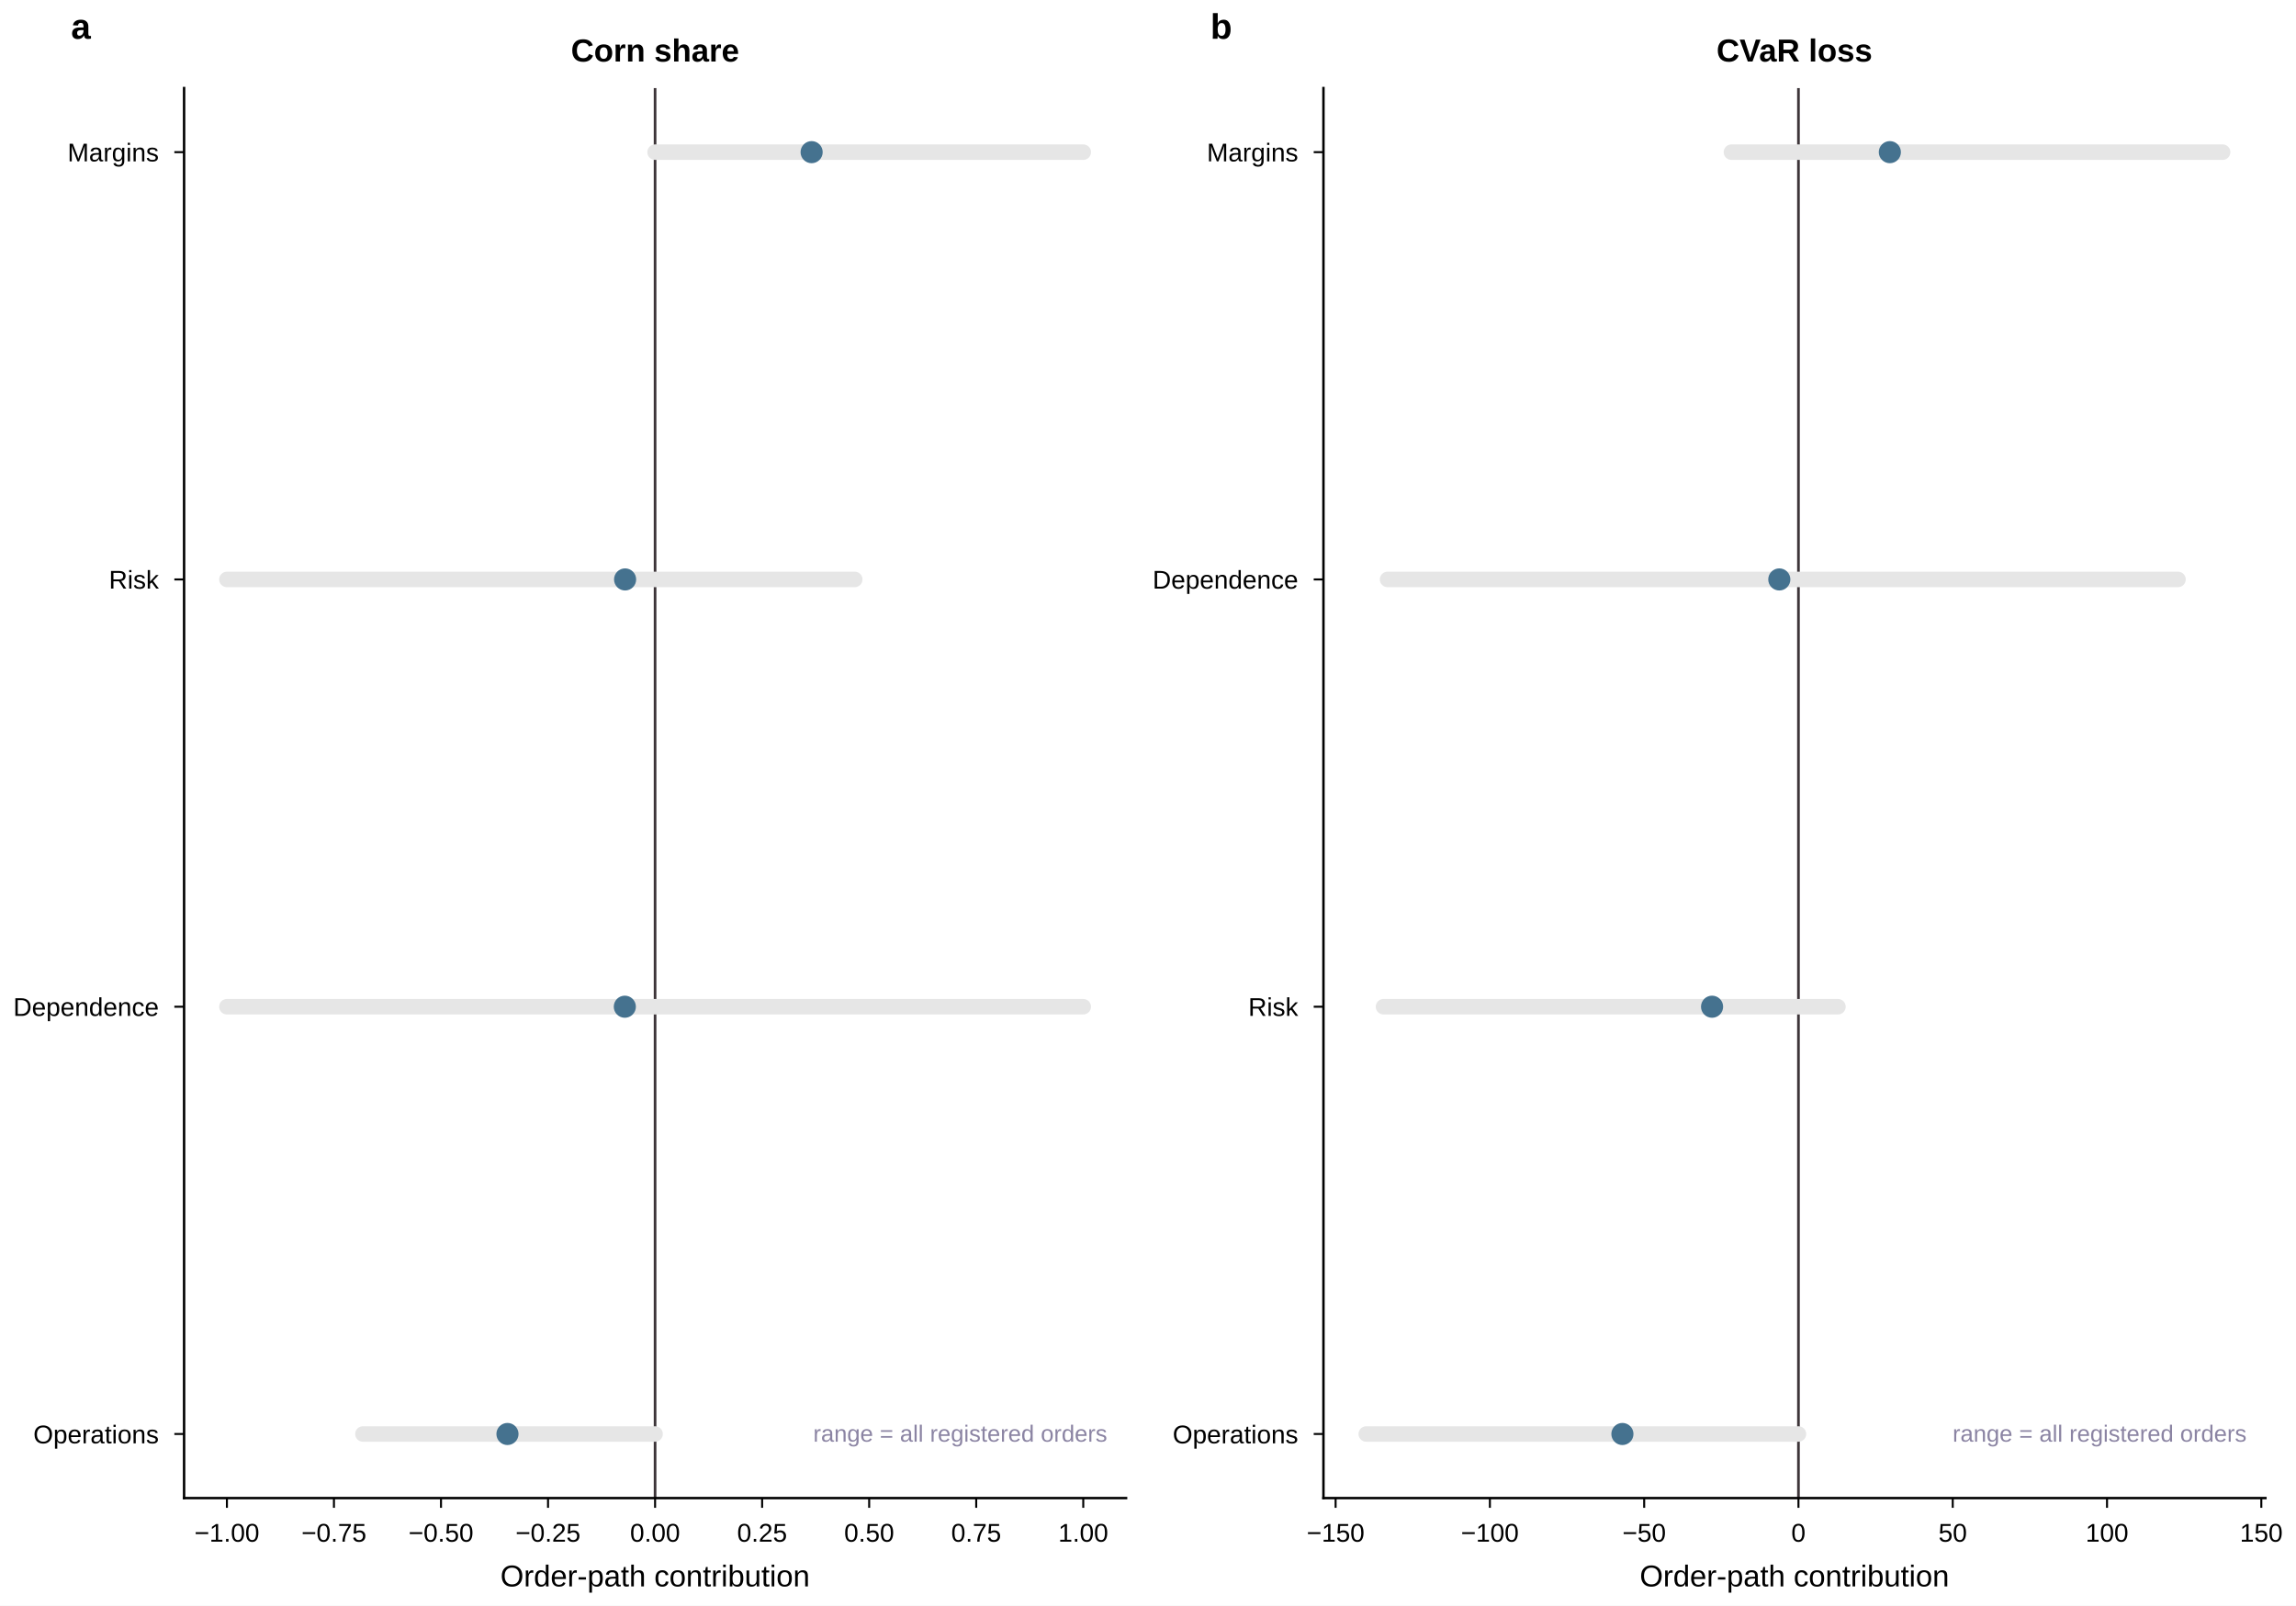
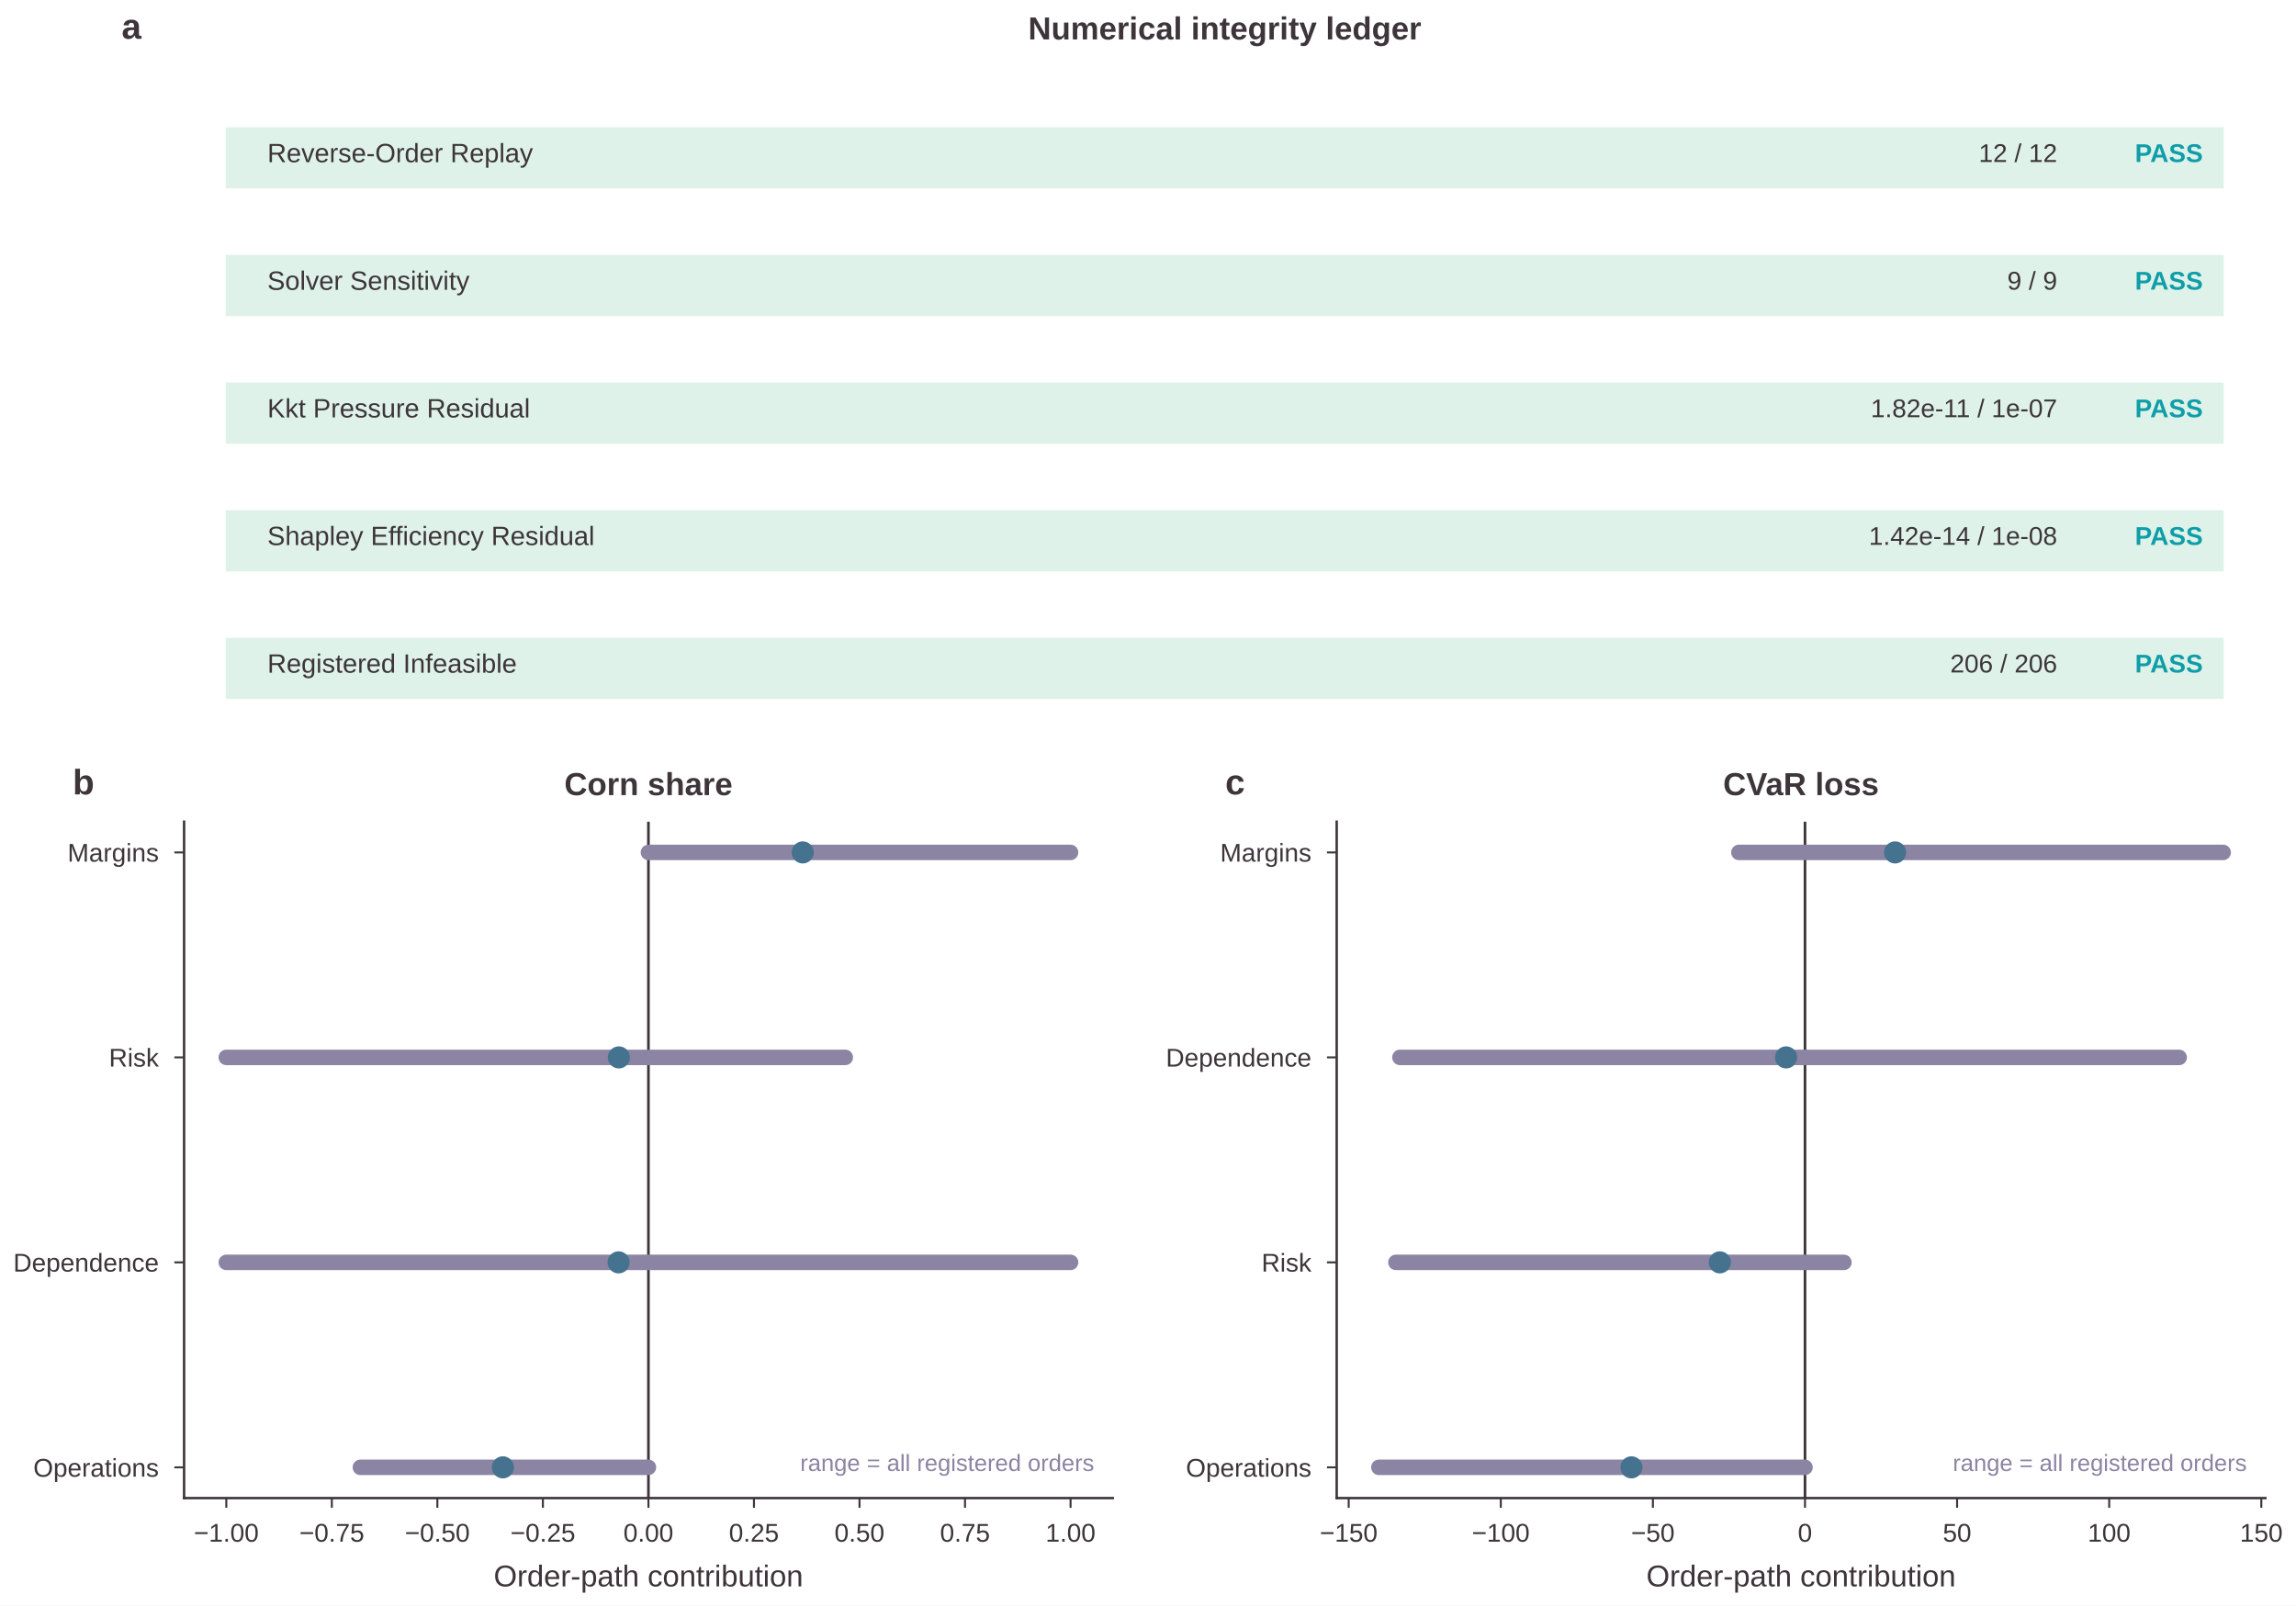
<svg xmlns="http://www.w3.org/2000/svg" xmlns:xlink="http://www.w3.org/1999/xlink" width="518.74pt" height="362.835pt" viewBox="0 0 518.74 362.835" version="1.1">
  <defs>
    <style type="text/css">*{stroke-linejoin: round; stroke-linecap: butt}</style>
  </defs>
  <g id="figure_1">
    <g id="patch_1">
      <path d="M 0 362.835 L 518.74 362.835 L 518.74 0 L 0 0 z " style="fill: #ffffff" />
    </g>
    <g id="axes_1">
      <g id="patch_2">
-         <path d="M 41.592 338.524 L 254.417 338.524 L 254.417 19.9 L 41.592 19.9 z " style="fill: #ffffff" />
+         <path d="M 50.996 42.599 L 502.416 42.599 L 502.416 28.756 L 50.996 28.756 z " clip-path="url(#pc81a95a5ee)" style="fill: #8cd1b2; opacity: 0.28" />
+       </g>
+       <g id="patch_3">
+         <path d="M 50.996 71.439 L 502.416 71.439 L 502.416 57.596 L 50.996 57.596 z " clip-path="url(#pc81a95a5ee)" style="fill: #8cd1b2; opacity: 0.28" />
+       </g>
+       <g id="patch_4">
+         <path d="M 50.996 100.278 L 502.416 100.278 L 502.416 86.435 L 50.996 86.435 z " clip-path="url(#pc81a95a5ee)" style="fill: #8cd1b2; opacity: 0.28" />
+       </g>
+       <g id="patch_5">
+         <path d="M 50.996 129.117 L 502.416 129.117 L 502.416 115.274 L 50.996 115.274 z " clip-path="url(#pc81a95a5ee)" style="fill: #8cd1b2; opacity: 0.28" />
+       </g>
+       <g id="patch_6">
+         <path d="M 50.996 157.957 L 502.416 157.957 L 502.416 144.114 L 50.996 144.114 z " clip-path="url(#pc81a95a5ee)" style="fill: #8cd1b2; opacity: 0.28" />
+       </g>
+       <g id="text_1">
+         <text style="fill: #3d3539; font: 700 8px 'Arial', 'DejaVu Sans', 'Liberation Sans', sans-serif; text-anchor: start" x="27.485" y="8.749" transform="rotate(-0 27.48482 8.749279)">a</text>
+       </g>
+       <g id="text_2">
+         <text style="fill: #3d3539; font: 6px 'Arial', 'DejaVu Sans', 'Liberation Sans', sans-serif; text-anchor: start" x="60.401" y="36.655" transform="rotate(-0 60.40082 36.65539)">Reverse-Order Replay</text>
+       </g>
+       <g id="text_3">
+         <text style="fill: #3d3539; font: 5.8px 'Arial', 'DejaVu Sans', 'Liberation Sans', sans-serif; text-anchor: end" x="464.797" y="36.6" transform="rotate(-0 464.7975 36.60041)">12 / 12</text>
+       </g>
+       <g id="text_4">
+         <text style="fill: #0f9ea8; font: 700 5.8px 'Arial', 'DejaVu Sans', 'Liberation Sans', sans-serif; text-anchor: end" x="497.713" y="36.604" transform="rotate(-0 497.7135 36.60449)">PASS</text>
+       </g>
+       <g id="text_5">
+         <text style="fill: #3d3539; font: 6px 'Arial', 'DejaVu Sans', 'Liberation Sans', sans-serif; text-anchor: start" x="60.401" y="65.493" transform="rotate(-0 60.40082 65.49286)">Solver Sensitivity</text>
+       </g>
+       <g id="text_6">
+         <text style="fill: #3d3539; font: 5.8px 'Arial', 'DejaVu Sans', 'Liberation Sans', sans-serif; text-anchor: end" x="464.797" y="65.44" transform="rotate(-0 464.7975 65.43975)">9 / 9</text>
+       </g>
+       <g id="text_7">
+         <text style="fill: #0f9ea8; font: 700 5.8px 'Arial', 'DejaVu Sans', 'Liberation Sans', sans-serif; text-anchor: end" x="497.713" y="65.444" transform="rotate(-0 497.7135 65.44383)">PASS</text>
+       </g>
+       <g id="text_8">
+         <text style="fill: #3d3539; font: 6px 'Arial', 'DejaVu Sans', 'Liberation Sans', sans-serif; text-anchor: start" x="60.401" y="94.331" transform="rotate(-0 60.40082 94.33079)">Kkt Pressure Residual</text>
+       </g>
+       <g id="text_9">
+         <text style="fill: #3d3539; font: 5.8px 'Arial', 'DejaVu Sans', 'Liberation Sans', sans-serif; text-anchor: end" x="464.797" y="94.279" transform="rotate(-0 464.7975 94.27909)">1.82e-11 / 1e-07</text>
+       </g>
+       <g id="text_10">
+         <text style="fill: #0f9ea8; font: 700 5.8px 'Arial', 'DejaVu Sans', 'Liberation Sans', sans-serif; text-anchor: end" x="497.713" y="94.283" transform="rotate(-0 497.7135 94.28316)">PASS</text>
+       </g>
+       <g id="text_11">
+         <text style="fill: #3d3539; font: 6px 'Arial', 'DejaVu Sans', 'Liberation Sans', sans-serif; text-anchor: start" x="60.401" y="123.172" transform="rotate(-0 60.40082 123.1715)">Shapley Efficiency Residual</text>
+       </g>
+       <g id="text_12">
+         <text style="fill: #3d3539; font: 5.8px 'Arial', 'DejaVu Sans', 'Liberation Sans', sans-serif; text-anchor: end" x="464.797" y="123.118" transform="rotate(-0 464.7975 123.1184)">1.42e-14 / 1e-08</text>
+       </g>
+       <g id="text_13">
+         <text style="fill: #0f9ea8; font: 700 5.8px 'Arial', 'DejaVu Sans', 'Liberation Sans', sans-serif; text-anchor: end" x="497.713" y="123.123" transform="rotate(-0 497.7135 123.1225)">PASS</text>
+       </g>
+       <g id="text_14">
+         <text style="fill: #3d3539; font: 6px 'Arial', 'DejaVu Sans', 'Liberation Sans', sans-serif; text-anchor: start" x="60.401" y="152.011" transform="rotate(-0 60.40082 152.0109)">Registered Infeasible</text>
+       </g>
+       <g id="text_15">
+         <text style="fill: #3d3539; font: 5.8px 'Arial', 'DejaVu Sans', 'Liberation Sans', sans-serif; text-anchor: end" x="464.797" y="151.958" transform="rotate(-0 464.7975 151.9578)">206 / 206</text>
+       </g>
+       <g id="text_16">
+         <text style="fill: #0f9ea8; font: 700 5.8px 'Arial', 'DejaVu Sans', 'Liberation Sans', sans-serif; text-anchor: end" x="497.713" y="151.962" transform="rotate(-0 497.7135 151.9618)">PASS</text>
+       </g>
+       <g id="text_17">
+         <text style="fill: #3d3539; font: 600 7.2px 'Arial', 'DejaVu Sans', 'Liberation Sans', sans-serif; text-anchor: middle" x="276.706" y="8.913" transform="rotate(-0 276.706 8.913483)">Numerical integrity ledger</text>
+       </g>
+     </g>
+     <g id="axes_2">
+       <g id="patch_7">
+         <path d="M 41.592 338.524 L 251.41 338.524 L 251.41 185.676 L 41.592 185.676 z " style="fill: #ffffff" />
      </g>
      <g id="matplotlib.axis_1">
        <g id="xtick_1">
          <g id="line2d_1">
            <defs>
-               <path id="m09941da33e" d="M 0 0 L 0 2.2 " style="stroke: #000000; stroke-width: 0.45" />
+               <path id="m08f2122a7f" d="M 0 0 L 0 2.2 " style="stroke: #3d3539; stroke-width: 0.45" />
            </defs>
            <g>
-               <use xlink:href="#m09941da33e" x="51.266" y="338.524" style="stroke: #000000; stroke-width: 0.45" />
-             </g>
-           </g>
-           <g id="text_1">
-             <text style="font: 5.8px 'Arial', 'DejaVu Sans', 'Liberation Sans', sans-serif; text-anchor: middle" x="51.266" y="348.376" transform="rotate(-0 51.26554 348.3757)">−1.00</text>
+               <use xlink:href="#m08f2122a7f" x="51.129" y="338.524" style="fill: #3d3539; stroke: #3d3539; stroke-width: 0.45" />
+             </g>
+           </g>
+           <g id="text_18">
+             <text style="fill: #3d3539; font: 5.8px 'Arial', 'DejaVu Sans', 'Liberation Sans', sans-serif; text-anchor: middle" x="51.129" y="348.376" transform="rotate(-0 51.12886 348.3757)">−1.00</text>
          </g>
        </g>
        <g id="xtick_2">
          <g id="line2d_2">
            <g>
-               <use xlink:href="#m09941da33e" x="75.45" y="338.524" style="stroke: #000000; stroke-width: 0.45" />
-             </g>
-           </g>
-           <g id="text_2">
-             <text style="font: 5.8px 'Arial', 'DejaVu Sans', 'Liberation Sans', sans-serif; text-anchor: middle" x="75.45" y="348.376" transform="rotate(-0 75.45019 348.3757)">−0.75</text>
+               <use xlink:href="#m08f2122a7f" x="74.972" y="338.524" style="fill: #3d3539; stroke: #3d3539; stroke-width: 0.45" />
+             </g>
+           </g>
+           <g id="text_19">
+             <text style="fill: #3d3539; font: 5.8px 'Arial', 'DejaVu Sans', 'Liberation Sans', sans-serif; text-anchor: middle" x="74.972" y="348.376" transform="rotate(-0 74.97183 348.3757)">−0.75</text>
          </g>
        </g>
        <g id="xtick_3">
          <g id="line2d_3">
            <g>
-               <use xlink:href="#m09941da33e" x="99.635" y="338.524" style="stroke: #000000; stroke-width: 0.45" />
-             </g>
-           </g>
-           <g id="text_3">
-             <text style="font: 5.8px 'Arial', 'DejaVu Sans', 'Liberation Sans', sans-serif; text-anchor: middle" x="99.635" y="348.376" transform="rotate(-0 99.63484 348.3757)">−0.50</text>
+               <use xlink:href="#m08f2122a7f" x="98.815" y="338.524" style="fill: #3d3539; stroke: #3d3539; stroke-width: 0.45" />
+             </g>
+           </g>
+           <g id="text_20">
+             <text style="fill: #3d3539; font: 5.8px 'Arial', 'DejaVu Sans', 'Liberation Sans', sans-serif; text-anchor: middle" x="98.815" y="348.376" transform="rotate(-0 98.81481 348.3757)">−0.50</text>
          </g>
        </g>
        <g id="xtick_4">
          <g id="line2d_4">
            <g>
-               <use xlink:href="#m09941da33e" x="123.819" y="338.524" style="stroke: #000000; stroke-width: 0.45" />
-             </g>
-           </g>
-           <g id="text_4">
-             <text style="font: 5.8px 'Arial', 'DejaVu Sans', 'Liberation Sans', sans-serif; text-anchor: middle" x="123.819" y="348.376" transform="rotate(-0 123.8195 348.3757)">−0.25</text>
+               <use xlink:href="#m08f2122a7f" x="122.658" y="338.524" style="fill: #3d3539; stroke: #3d3539; stroke-width: 0.45" />
+             </g>
+           </g>
+           <g id="text_21">
+             <text style="fill: #3d3539; font: 5.8px 'Arial', 'DejaVu Sans', 'Liberation Sans', sans-serif; text-anchor: middle" x="122.658" y="348.376" transform="rotate(-0 122.6578 348.3757)">−0.25</text>
          </g>
        </g>
        <g id="xtick_5">
          <g id="line2d_5">
            <g>
-               <use xlink:href="#m09941da33e" x="148.004" y="338.524" style="stroke: #000000; stroke-width: 0.45" />
-             </g>
-           </g>
-           <g id="text_5">
-             <text style="font: 5.8px 'Arial', 'DejaVu Sans', 'Liberation Sans', sans-serif; text-anchor: middle" x="148.004" y="348.376" transform="rotate(-0 148.0041 348.3757)">0.00</text>
+               <use xlink:href="#m08f2122a7f" x="146.501" y="338.524" style="fill: #3d3539; stroke: #3d3539; stroke-width: 0.45" />
+             </g>
+           </g>
+           <g id="text_22">
+             <text style="fill: #3d3539; font: 5.8px 'Arial', 'DejaVu Sans', 'Liberation Sans', sans-serif; text-anchor: middle" x="146.501" y="348.376" transform="rotate(-0 146.5007 348.3757)">0.00</text>
          </g>
        </g>
        <g id="xtick_6">
          <g id="line2d_6">
            <g>
-               <use xlink:href="#m09941da33e" x="172.189" y="338.524" style="stroke: #000000; stroke-width: 0.45" />
-             </g>
-           </g>
-           <g id="text_6">
-             <text style="font: 5.8px 'Arial', 'DejaVu Sans', 'Liberation Sans', sans-serif; text-anchor: middle" x="172.189" y="348.376" transform="rotate(-0 172.1888 348.3757)">0.25</text>
+               <use xlink:href="#m08f2122a7f" x="170.344" y="338.524" style="fill: #3d3539; stroke: #3d3539; stroke-width: 0.45" />
+             </g>
+           </g>
+           <g id="text_23">
+             <text style="fill: #3d3539; font: 5.8px 'Arial', 'DejaVu Sans', 'Liberation Sans', sans-serif; text-anchor: middle" x="170.344" y="348.376" transform="rotate(-0 170.3437 348.3757)">0.25</text>
          </g>
        </g>
        <g id="xtick_7">
          <g id="line2d_7">
            <g>
-               <use xlink:href="#m09941da33e" x="196.373" y="338.524" style="stroke: #000000; stroke-width: 0.45" />
-             </g>
-           </g>
-           <g id="text_7">
-             <text style="font: 5.8px 'Arial', 'DejaVu Sans', 'Liberation Sans', sans-serif; text-anchor: middle" x="196.373" y="348.376" transform="rotate(-0 196.3735 348.3757)">0.50</text>
+               <use xlink:href="#m08f2122a7f" x="194.187" y="338.524" style="fill: #3d3539; stroke: #3d3539; stroke-width: 0.45" />
+             </g>
+           </g>
+           <g id="text_24">
+             <text style="fill: #3d3539; font: 5.8px 'Arial', 'DejaVu Sans', 'Liberation Sans', sans-serif; text-anchor: middle" x="194.187" y="348.376" transform="rotate(-0 194.1867 348.3757)">0.50</text>
          </g>
        </g>
        <g id="xtick_8">
          <g id="line2d_8">
            <g>
-               <use xlink:href="#m09941da33e" x="220.558" y="338.524" style="stroke: #000000; stroke-width: 0.45" />
-             </g>
-           </g>
-           <g id="text_8">
-             <text style="font: 5.8px 'Arial', 'DejaVu Sans', 'Liberation Sans', sans-serif; text-anchor: middle" x="220.558" y="348.376" transform="rotate(-0 220.5581 348.3757)">0.75</text>
+               <use xlink:href="#m08f2122a7f" x="218.03" y="338.524" style="fill: #3d3539; stroke: #3d3539; stroke-width: 0.45" />
+             </g>
+           </g>
+           <g id="text_25">
+             <text style="fill: #3d3539; font: 5.8px 'Arial', 'DejaVu Sans', 'Liberation Sans', sans-serif; text-anchor: middle" x="218.03" y="348.376" transform="rotate(-0 218.0297 348.3757)">0.75</text>
          </g>
        </g>
        <g id="xtick_9">
          <g id="line2d_9">
            <g>
-               <use xlink:href="#m09941da33e" x="244.743" y="338.524" style="stroke: #000000; stroke-width: 0.45" />
-             </g>
-           </g>
-           <g id="text_9">
-             <text style="font: 5.8px 'Arial', 'DejaVu Sans', 'Liberation Sans', sans-serif; text-anchor: middle" x="244.743" y="348.376" transform="rotate(-0 244.7428 348.3757)">1.00</text>
-           </g>
-         </g>
-         <g id="text_10">
-           <text style="font: 6.8px 'Arial', 'DejaVu Sans', 'Liberation Sans', sans-serif; text-anchor: middle" x="148.004" y="358.483" transform="rotate(-0 148.0041 358.4829)">Order-path contribution</text>
+               <use xlink:href="#m08f2122a7f" x="241.873" y="338.524" style="fill: #3d3539; stroke: #3d3539; stroke-width: 0.45" />
+             </g>
+           </g>
+           <g id="text_26">
+             <text style="fill: #3d3539; font: 5.8px 'Arial', 'DejaVu Sans', 'Liberation Sans', sans-serif; text-anchor: middle" x="241.873" y="348.376" transform="rotate(-0 241.8726 348.3757)">1.00</text>
+           </g>
+         </g>
+         <g id="text_27">
+           <text style="fill: #3d3539; font: 6.8px 'Arial', 'DejaVu Sans', 'Liberation Sans', sans-serif; text-anchor: middle" x="146.501" y="358.483" transform="rotate(-0 146.5007 358.4829)">Order-path contribution</text>
        </g>
      </g>
      <g id="matplotlib.axis_2">
        <g id="ytick_1">
          <g id="line2d_10">
            <defs>
-               <path id="me3fa2a3fac" d="M 0 0 L -2.2 0 " style="stroke: #000000; stroke-width: 0.45" />
+               <path id="mf7b29f6e36" d="M 0 0 L -2.2 0 " style="stroke: #3d3539; stroke-width: 0.45" />
            </defs>
            <g>
-               <use xlink:href="#me3fa2a3fac" x="41.592" y="324.041" style="stroke: #000000; stroke-width: 0.45" />
-             </g>
-           </g>
-           <g id="text_11">
-             <text style="font: 5.8px 'Arial', 'DejaVu Sans', 'Liberation Sans', sans-serif; text-anchor: end" x="35.892" y="326.154" transform="rotate(-0 35.89168 326.1542)">Operations</text>
+               <use xlink:href="#mf7b29f6e36" x="41.592" y="331.577" style="fill: #3d3539; stroke: #3d3539; stroke-width: 0.45" />
+             </g>
+           </g>
+           <g id="text_28">
+             <text style="fill: #3d3539; font: 5.8px 'Arial', 'DejaVu Sans', 'Liberation Sans', sans-serif; text-anchor: end" x="35.892" y="333.689" transform="rotate(-0 35.89168 333.6895)">Operations</text>
          </g>
        </g>
        <g id="ytick_2">
          <g id="line2d_11">
            <g>
-               <use xlink:href="#me3fa2a3fac" x="41.592" y="227.489" style="stroke: #000000; stroke-width: 0.45" />
-             </g>
-           </g>
-           <g id="text_12">
-             <text style="font: 5.8px 'Arial', 'DejaVu Sans', 'Liberation Sans', sans-serif; text-anchor: end" x="35.892" y="229.564" transform="rotate(-0 35.89168 229.5644)">Dependence</text>
+               <use xlink:href="#mf7b29f6e36" x="41.592" y="285.259" style="fill: #3d3539; stroke: #3d3539; stroke-width: 0.45" />
+             </g>
+           </g>
+           <g id="text_29">
+             <text style="fill: #3d3539; font: 5.8px 'Arial', 'DejaVu Sans', 'Liberation Sans', sans-serif; text-anchor: end" x="35.892" y="287.335" transform="rotate(-0 35.89168 287.3346)">Dependence</text>
          </g>
        </g>
        <g id="ytick_3">
          <g id="line2d_12">
            <g>
-               <use xlink:href="#me3fa2a3fac" x="41.592" y="130.936" style="stroke: #000000; stroke-width: 0.45" />
-             </g>
-           </g>
-           <g id="text_13">
-             <text style="font: 5.8px 'Arial', 'DejaVu Sans', 'Liberation Sans', sans-serif; text-anchor: end" x="35.892" y="133.012" transform="rotate(-0 35.89168 133.0117)">Risk</text>
+               <use xlink:href="#mf7b29f6e36" x="41.592" y="238.941" style="fill: #3d3539; stroke: #3d3539; stroke-width: 0.45" />
+             </g>
+           </g>
+           <g id="text_30">
+             <text style="fill: #3d3539; font: 5.8px 'Arial', 'DejaVu Sans', 'Liberation Sans', sans-serif; text-anchor: end" x="35.892" y="241.017" transform="rotate(-0 35.89168 241.0168)">Risk</text>
          </g>
        </g>
        <g id="ytick_4">
          <g id="line2d_13">
            <g>
-               <use xlink:href="#me3fa2a3fac" x="41.592" y="34.383" style="stroke: #000000; stroke-width: 0.45" />
-             </g>
-           </g>
-           <g id="text_14">
-             <text style="font: 5.8px 'Arial', 'DejaVu Sans', 'Liberation Sans', sans-serif; text-anchor: end" x="35.892" y="36.459" transform="rotate(-0 35.89168 36.45903)">Margins</text>
+               <use xlink:href="#mf7b29f6e36" x="41.592" y="192.623" style="fill: #3d3539; stroke: #3d3539; stroke-width: 0.45" />
+             </g>
+           </g>
+           <g id="text_31">
+             <text style="fill: #3d3539; font: 5.8px 'Arial', 'DejaVu Sans', 'Liberation Sans', sans-serif; text-anchor: end" x="35.892" y="194.699" transform="rotate(-0 35.89168 194.6991)">Margins</text>
          </g>
        </g>
      </g>
      <g id="line2d_14">
-         <path d="M 148.004 338.524 L 148.004 19.9 " clip-path="url(#p5dbf2ac637)" style="fill: none; stroke: #3d3539; stroke-width: 0.6; stroke-linecap: round" />
+         <path d="M 146.501 338.524 L 146.501 185.676 " clip-path="url(#p0ed7caf6cd)" style="fill: none; stroke: #3d3539; stroke-width: 0.6; stroke-linecap: round" />
      </g>
      <g id="line2d_15">
-         <path d="M 81.994 324.041 L 148.004 324.041 " clip-path="url(#p5dbf2ac637)" style="fill: none; stroke: #e6e6e6; stroke-width: 3.5; stroke-linecap: round" />
+         <path d="M 81.423 331.577 L 146.501 331.577 " clip-path="url(#p0ed7caf6cd)" style="fill: none; stroke: #8b84a3; stroke-width: 3.5; stroke-linecap: round" />
      </g>
      <g id="line2d_16">
        <defs>
-           <path id="m4b420ce3e2" d="M 0 2 C 0.53 2 1.039 1.789 1.414 1.414 C 1.789 1.039 2 0.53 2 0 C 2 -0.53 1.789 -1.039 1.414 -1.414 C 1.039 -1.789 0.53 -2 0 -2 C -0.53 -2 -1.039 -1.789 -1.414 -1.414 C -1.789 -1.039 -2 -0.53 -2 0 C -2 0.53 -1.789 1.039 -1.414 1.414 C -1.039 1.789 -0.53 2 0 2 z " style="stroke: #45728f" />
+           <path id="m66f56d6414" d="M 0 2 C 0.53 2 1.039 1.789 1.414 1.414 C 1.789 1.039 2 0.53 2 0 C 2 -0.53 1.789 -1.039 1.414 -1.414 C 1.039 -1.789 0.53 -2 0 -2 C -0.53 -2 -1.039 -1.789 -1.414 -1.414 C -1.789 -1.039 -2 -0.53 -2 0 C -2 0.53 -1.789 1.039 -1.414 1.414 C -1.039 1.789 -0.53 2 0 2 z " style="stroke: #45728f" />
        </defs>
-         <g clip-path="url(#p5dbf2ac637)">
-           <use xlink:href="#m4b420ce3e2" x="114.653" y="324.041" style="fill: #45728f; stroke: #45728f" />
+         <g clip-path="url(#p0ed7caf6cd)">
+           <use xlink:href="#m66f56d6414" x="113.62" y="331.577" style="fill: #45728f; stroke: #45728f" />
        </g>
      </g>
      <g id="line2d_17">
-         <path d="M 51.266 227.489 L 244.743 227.489 " clip-path="url(#p5dbf2ac637)" style="fill: none; stroke: #e6e6e6; stroke-width: 3.5; stroke-linecap: round" />
+         <path d="M 51.129 285.259 L 241.873 285.259 " clip-path="url(#p0ed7caf6cd)" style="fill: none; stroke: #8b84a3; stroke-width: 3.5; stroke-linecap: round" />
      </g>
      <g id="line2d_18">
-         <g clip-path="url(#p5dbf2ac637)">
-           <use xlink:href="#m4b420ce3e2" x="141.168" y="227.489" style="fill: #45728f; stroke: #45728f" />
+         <g clip-path="url(#p0ed7caf6cd)">
+           <use xlink:href="#m66f56d6414" x="139.761" y="285.259" style="fill: #45728f; stroke: #45728f" />
        </g>
      </g>
      <g id="line2d_19">
-         <path d="M 51.266 130.936 L 193.116 130.936 " clip-path="url(#p5dbf2ac637)" style="fill: none; stroke: #e6e6e6; stroke-width: 3.5; stroke-linecap: round" />
+         <path d="M 51.129 238.941 L 190.975 238.941 " clip-path="url(#p0ed7caf6cd)" style="fill: none; stroke: #8b84a3; stroke-width: 3.5; stroke-linecap: round" />
      </g>
      <g id="line2d_20">
-         <g clip-path="url(#p5dbf2ac637)">
-           <use xlink:href="#m4b420ce3e2" x="141.23" y="130.936" style="fill: #45728f; stroke: #45728f" />
+         <g clip-path="url(#p0ed7caf6cd)">
+           <use xlink:href="#m66f56d6414" x="139.822" y="238.941" style="fill: #45728f; stroke: #45728f" />
        </g>
      </g>
      <g id="line2d_21">
-         <path d="M 148.004 34.383 L 244.743 34.383 " clip-path="url(#p5dbf2ac637)" style="fill: none; stroke: #e6e6e6; stroke-width: 3.5; stroke-linecap: round" />
+         <path d="M 146.501 192.623 L 241.873 192.623 " clip-path="url(#p0ed7caf6cd)" style="fill: none; stroke: #8b84a3; stroke-width: 3.5; stroke-linecap: round" />
      </g>
      <g id="line2d_22">
-         <g clip-path="url(#p5dbf2ac637)">
-           <use xlink:href="#m4b420ce3e2" x="183.372" y="34.383" style="fill: #45728f; stroke: #45728f" />
-         </g>
-       </g>
-       <g id="patch_3">
-         <path d="M 41.592 338.524 L 41.592 19.9 " style="fill: none; stroke: #000000; stroke-width: 0.55; stroke-linejoin: miter; stroke-linecap: square" />
-       </g>
-       <g id="patch_4">
-         <path d="M 41.592 338.524 L 254.417 338.524 " style="fill: none; stroke: #000000; stroke-width: 0.55; stroke-linejoin: miter; stroke-linecap: square" />
-       </g>
-       <g id="text_15">
-         <text style="font: 700 8px 'Arial', 'DejaVu Sans', 'Liberation Sans', sans-serif; text-anchor: start" x="16.053" y="8.763" transform="rotate(-0 16.05268 8.762899)">a</text>
-       </g>
-       <g id="text_16">
-         <text style="fill: #8b84a3; font: 5.3px 'Arial', 'DejaVu Sans', 'Liberation Sans', sans-serif; text-anchor: end" x="250.16" y="325.779" transform="rotate(-0 250.1601 325.7792)">range = all registered orders</text>
-       </g>
-       <g id="text_17">
-         <text style="font: 600 7.2px 'Arial', 'DejaVu Sans', 'Liberation Sans', sans-serif; text-anchor: middle" x="148.004" y="13.9" transform="rotate(-0 148.0041 13.90036)">Corn share</text>
+         <g clip-path="url(#p0ed7caf6cd)">
+           <use xlink:href="#m66f56d6414" x="181.368" y="192.623" style="fill: #45728f; stroke: #45728f" />
+         </g>
+       </g>
+       <g id="patch_8">
+         <path d="M 41.592 338.524 L 41.592 185.676 " style="fill: none; stroke: #3d3539; stroke-width: 0.55; stroke-linejoin: miter; stroke-linecap: square" />
+       </g>
+       <g id="patch_9">
+         <path d="M 41.592 338.524 L 251.41 338.524 " style="fill: none; stroke: #3d3539; stroke-width: 0.55; stroke-linejoin: miter; stroke-linecap: square" />
+       </g>
+       <g id="text_32">
+         <text style="fill: #3d3539; font: 700 8px 'Arial', 'DejaVu Sans', 'Liberation Sans', sans-serif; text-anchor: start" x="16.414" y="179.511" transform="rotate(-0 16.4135 179.5115)">b</text>
+       </g>
+       <g id="text_33">
+         <text style="fill: #8b84a3; font: 5.3px 'Arial', 'DejaVu Sans', 'Liberation Sans', sans-serif; text-anchor: end" x="247.213" y="332.41" transform="rotate(-0 247.2134 332.4102)">range = all registered orders</text>
+       </g>
+       <g id="text_34">
+         <text style="fill: #3d3539; font: 600 7.2px 'Arial', 'DejaVu Sans', 'Liberation Sans', sans-serif; text-anchor: middle" x="146.501" y="179.676" transform="rotate(-0 146.5007 179.6757)">Corn share</text>
      </g>
    </g>
-     <g id="axes_2">
-       <g id="patch_5">
-         <path d="M 299.009 338.524 L 511.833 338.524 L 511.833 19.9 L 299.009 19.9 z " style="fill: #ffffff" />
+     <g id="axes_3">
+       <g id="patch_10">
+         <path d="M 302.002 338.524 L 511.82 338.524 L 511.82 185.676 L 302.002 185.676 z " style="fill: #ffffff" />
      </g>
      <g id="matplotlib.axis_3">
        <g id="xtick_10">
          <g id="line2d_23">
            <g>
-               <use xlink:href="#m09941da33e" x="301.757" y="338.524" style="stroke: #000000; stroke-width: 0.45" />
-             </g>
-           </g>
-           <g id="text_18">
-             <text style="font: 5.8px 'Arial', 'DejaVu Sans', 'Liberation Sans', sans-serif; text-anchor: middle" x="301.757" y="348.376" transform="rotate(-0 301.7566 348.3757)">−150</text>
+               <use xlink:href="#m08f2122a7f" x="304.711" y="338.524" style="fill: #3d3539; stroke: #3d3539; stroke-width: 0.45" />
+             </g>
+           </g>
+           <g id="text_35">
+             <text style="fill: #3d3539; font: 5.8px 'Arial', 'DejaVu Sans', 'Liberation Sans', sans-serif; text-anchor: middle" x="304.711" y="348.376" transform="rotate(-0 304.7115 348.3757)">−150</text>
          </g>
        </g>
        <g id="xtick_11">
          <g id="line2d_24">
            <g>
-               <use xlink:href="#m09941da33e" x="336.614" y="338.524" style="stroke: #000000; stroke-width: 0.45" />
-             </g>
-           </g>
-           <g id="text_19">
-             <text style="font: 5.8px 'Arial', 'DejaVu Sans', 'Liberation Sans', sans-serif; text-anchor: middle" x="336.614" y="348.376" transform="rotate(-0 336.6141 348.3757)">−100</text>
+               <use xlink:href="#m08f2122a7f" x="339.077" y="338.524" style="fill: #3d3539; stroke: #3d3539; stroke-width: 0.45" />
+             </g>
+           </g>
+           <g id="text_36">
+             <text style="fill: #3d3539; font: 5.8px 'Arial', 'DejaVu Sans', 'Liberation Sans', sans-serif; text-anchor: middle" x="339.077" y="348.376" transform="rotate(-0 339.0765 348.3757)">−100</text>
          </g>
        </g>
        <g id="xtick_12">
          <g id="line2d_25">
            <g>
-               <use xlink:href="#m09941da33e" x="371.472" y="338.524" style="stroke: #000000; stroke-width: 0.45" />
-             </g>
-           </g>
-           <g id="text_20">
-             <text style="font: 5.8px 'Arial', 'DejaVu Sans', 'Liberation Sans', sans-serif; text-anchor: middle" x="371.472" y="348.376" transform="rotate(-0 371.4716 348.3757)">−50</text>
+               <use xlink:href="#m08f2122a7f" x="373.442" y="338.524" style="fill: #3d3539; stroke: #3d3539; stroke-width: 0.45" />
+             </g>
+           </g>
+           <g id="text_37">
+             <text style="fill: #3d3539; font: 5.8px 'Arial', 'DejaVu Sans', 'Liberation Sans', sans-serif; text-anchor: middle" x="373.442" y="348.376" transform="rotate(-0 373.4415 348.3757)">−50</text>
          </g>
        </g>
        <g id="xtick_13">
          <g id="line2d_26">
            <g>
-               <use xlink:href="#m09941da33e" x="406.329" y="338.524" style="stroke: #000000; stroke-width: 0.45" />
-             </g>
-           </g>
-           <g id="text_21">
-             <text style="font: 5.8px 'Arial', 'DejaVu Sans', 'Liberation Sans', sans-serif; text-anchor: middle" x="406.329" y="348.376" transform="rotate(-0 406.3291 348.3757)">0</text>
+               <use xlink:href="#m08f2122a7f" x="407.807" y="338.524" style="fill: #3d3539; stroke: #3d3539; stroke-width: 0.45" />
+             </g>
+           </g>
+           <g id="text_38">
+             <text style="fill: #3d3539; font: 5.8px 'Arial', 'DejaVu Sans', 'Liberation Sans', sans-serif; text-anchor: middle" x="407.807" y="348.376" transform="rotate(-0 407.8066 348.3757)">0</text>
          </g>
        </g>
        <g id="xtick_14">
          <g id="line2d_27">
            <g>
-               <use xlink:href="#m09941da33e" x="441.187" y="338.524" style="stroke: #000000; stroke-width: 0.45" />
-             </g>
-           </g>
-           <g id="text_22">
-             <text style="font: 5.8px 'Arial', 'DejaVu Sans', 'Liberation Sans', sans-serif; text-anchor: middle" x="441.187" y="348.376" transform="rotate(-0 441.1866 348.3757)">50</text>
+               <use xlink:href="#m08f2122a7f" x="442.172" y="338.524" style="fill: #3d3539; stroke: #3d3539; stroke-width: 0.45" />
+             </g>
+           </g>
+           <g id="text_39">
+             <text style="fill: #3d3539; font: 5.8px 'Arial', 'DejaVu Sans', 'Liberation Sans', sans-serif; text-anchor: middle" x="442.172" y="348.376" transform="rotate(-0 442.1716 348.3757)">50</text>
          </g>
        </g>
        <g id="xtick_15">
          <g id="line2d_28">
            <g>
-               <use xlink:href="#m09941da33e" x="476.044" y="338.524" style="stroke: #000000; stroke-width: 0.45" />
-             </g>
-           </g>
-           <g id="text_23">
-             <text style="font: 5.8px 'Arial', 'DejaVu Sans', 'Liberation Sans', sans-serif; text-anchor: middle" x="476.044" y="348.376" transform="rotate(-0 476.0441 348.3757)">100</text>
+               <use xlink:href="#m08f2122a7f" x="476.537" y="338.524" style="fill: #3d3539; stroke: #3d3539; stroke-width: 0.45" />
+             </g>
+           </g>
+           <g id="text_40">
+             <text style="fill: #3d3539; font: 5.8px 'Arial', 'DejaVu Sans', 'Liberation Sans', sans-serif; text-anchor: middle" x="476.537" y="348.376" transform="rotate(-0 476.5366 348.3757)">100</text>
          </g>
        </g>
        <g id="xtick_16">
          <g id="line2d_29">
            <g>
-               <use xlink:href="#m09941da33e" x="510.902" y="338.524" style="stroke: #000000; stroke-width: 0.45" />
-             </g>
-           </g>
-           <g id="text_24">
-             <text style="font: 5.8px 'Arial', 'DejaVu Sans', 'Liberation Sans', sans-serif; text-anchor: middle" x="510.902" y="348.376" transform="rotate(-0 510.9016 348.3757)">150</text>
-           </g>
-         </g>
-         <g id="text_25">
-           <text style="font: 6.8px 'Arial', 'DejaVu Sans', 'Liberation Sans', sans-serif; text-anchor: middle" x="405.421" y="358.483" transform="rotate(-0 405.421 358.4829)">Order-path contribution</text>
+               <use xlink:href="#m08f2122a7f" x="510.902" y="338.524" style="fill: #3d3539; stroke: #3d3539; stroke-width: 0.45" />
+             </g>
+           </g>
+           <g id="text_41">
+             <text style="fill: #3d3539; font: 5.8px 'Arial', 'DejaVu Sans', 'Liberation Sans', sans-serif; text-anchor: middle" x="510.902" y="348.376" transform="rotate(-0 510.9016 348.3757)">150</text>
+           </g>
+         </g>
+         <g id="text_42">
+           <text style="fill: #3d3539; font: 6.8px 'Arial', 'DejaVu Sans', 'Liberation Sans', sans-serif; text-anchor: middle" x="406.911" y="358.483" transform="rotate(-0 406.9113 358.4829)">Order-path contribution</text>
        </g>
      </g>
      <g id="matplotlib.axis_4">
        <g id="ytick_5">
          <g id="line2d_30">
            <g>
-               <use xlink:href="#me3fa2a3fac" x="299.009" y="324.041" style="stroke: #000000; stroke-width: 0.45" />
-             </g>
-           </g>
-           <g id="text_26">
-             <text style="font: 5.8px 'Arial', 'DejaVu Sans', 'Liberation Sans', sans-serif; text-anchor: end" x="293.309" y="326.154" transform="rotate(-0 293.3085 326.1542)">Operations</text>
+               <use xlink:href="#mf7b29f6e36" x="302.002" y="331.577" style="fill: #3d3539; stroke: #3d3539; stroke-width: 0.45" />
+             </g>
+           </g>
+           <g id="text_43">
+             <text style="fill: #3d3539; font: 5.8px 'Arial', 'DejaVu Sans', 'Liberation Sans', sans-serif; text-anchor: end" x="296.302" y="333.689" transform="rotate(-0 296.3022 333.6895)">Operations</text>
          </g>
        </g>
        <g id="ytick_6">
          <g id="line2d_31">
            <g>
-               <use xlink:href="#me3fa2a3fac" x="299.009" y="227.489" style="stroke: #000000; stroke-width: 0.45" />
-             </g>
-           </g>
-           <g id="text_27">
-             <text style="font: 5.8px 'Arial', 'DejaVu Sans', 'Liberation Sans', sans-serif; text-anchor: end" x="293.309" y="229.564" transform="rotate(-0 293.3085 229.5644)">Risk</text>
+               <use xlink:href="#mf7b29f6e36" x="302.002" y="285.259" style="fill: #3d3539; stroke: #3d3539; stroke-width: 0.45" />
+             </g>
+           </g>
+           <g id="text_44">
+             <text style="fill: #3d3539; font: 5.8px 'Arial', 'DejaVu Sans', 'Liberation Sans', sans-serif; text-anchor: end" x="296.302" y="287.335" transform="rotate(-0 296.3022 287.3346)">Risk</text>
          </g>
        </g>
        <g id="ytick_7">
          <g id="line2d_32">
            <g>
-               <use xlink:href="#me3fa2a3fac" x="299.009" y="130.936" style="stroke: #000000; stroke-width: 0.45" />
-             </g>
-           </g>
-           <g id="text_28">
-             <text style="font: 5.8px 'Arial', 'DejaVu Sans', 'Liberation Sans', sans-serif; text-anchor: end" x="293.309" y="133.012" transform="rotate(-0 293.3085 133.0117)">Dependence</text>
+               <use xlink:href="#mf7b29f6e36" x="302.002" y="238.941" style="fill: #3d3539; stroke: #3d3539; stroke-width: 0.45" />
+             </g>
+           </g>
+           <g id="text_45">
+             <text style="fill: #3d3539; font: 5.8px 'Arial', 'DejaVu Sans', 'Liberation Sans', sans-serif; text-anchor: end" x="296.302" y="241.017" transform="rotate(-0 296.3022 241.0168)">Dependence</text>
          </g>
        </g>
        <g id="ytick_8">
          <g id="line2d_33">
            <g>
-               <use xlink:href="#me3fa2a3fac" x="299.009" y="34.383" style="stroke: #000000; stroke-width: 0.45" />
-             </g>
-           </g>
-           <g id="text_29">
-             <text style="font: 5.8px 'Arial', 'DejaVu Sans', 'Liberation Sans', sans-serif; text-anchor: end" x="293.309" y="36.459" transform="rotate(-0 293.3085 36.45903)">Margins</text>
+               <use xlink:href="#mf7b29f6e36" x="302.002" y="192.623" style="fill: #3d3539; stroke: #3d3539; stroke-width: 0.45" />
+             </g>
+           </g>
+           <g id="text_46">
+             <text style="fill: #3d3539; font: 5.8px 'Arial', 'DejaVu Sans', 'Liberation Sans', sans-serif; text-anchor: end" x="296.302" y="194.699" transform="rotate(-0 296.3022 194.6991)">Margins</text>
          </g>
        </g>
      </g>
      <g id="line2d_34">
-         <path d="M 406.329 338.524 L 406.329 19.9 " clip-path="url(#p8e53998a61)" style="fill: none; stroke: #3d3539; stroke-width: 0.6; stroke-linecap: round" />
+         <path d="M 407.807 338.524 L 407.807 185.676 " clip-path="url(#pe2fe85c800)" style="fill: none; stroke: #3d3539; stroke-width: 0.6; stroke-linecap: round" />
      </g>
      <g id="line2d_35">
-         <path d="M 308.682 324.041 L 406.329 324.041 " clip-path="url(#p8e53998a61)" style="fill: none; stroke: #e6e6e6; stroke-width: 3.5; stroke-linecap: round" />
+         <path d="M 311.539 331.577 L 407.807 331.577 " clip-path="url(#pe2fe85c800)" style="fill: none; stroke: #8b84a3; stroke-width: 3.5; stroke-linecap: round" />
      </g>
      <g id="line2d_36">
-         <g clip-path="url(#p8e53998a61)">
-           <use xlink:href="#m4b420ce3e2" x="366.554" y="324.041" style="fill: #45728f; stroke: #45728f" />
+         <g clip-path="url(#pe2fe85c800)">
+           <use xlink:href="#m66f56d6414" x="368.594" y="331.577" style="fill: #45728f; stroke: #45728f" />
        </g>
      </g>
      <g id="line2d_37">
-         <path d="M 312.578 227.489 L 415.252 227.489 " clip-path="url(#p8e53998a61)" style="fill: none; stroke: #e6e6e6; stroke-width: 3.5; stroke-linecap: round" />
+         <path d="M 315.38 285.259 L 416.604 285.259 " clip-path="url(#pe2fe85c800)" style="fill: none; stroke: #8b84a3; stroke-width: 3.5; stroke-linecap: round" />
      </g>
      <g id="line2d_38">
-         <g clip-path="url(#p8e53998a61)">
-           <use xlink:href="#m4b420ce3e2" x="386.809" y="227.489" style="fill: #45728f; stroke: #45728f" />
+         <g clip-path="url(#pe2fe85c800)">
+           <use xlink:href="#m66f56d6414" x="388.562" y="285.259" style="fill: #45728f; stroke: #45728f" />
        </g>
      </g>
      <g id="line2d_39">
-         <path d="M 313.497 130.936 L 492.08 130.936 " clip-path="url(#p8e53998a61)" style="fill: none; stroke: #e6e6e6; stroke-width: 3.5; stroke-linecap: round" />
+         <path d="M 316.286 238.941 L 492.346 238.941 " clip-path="url(#pe2fe85c800)" style="fill: none; stroke: #8b84a3; stroke-width: 3.5; stroke-linecap: round" />
      </g>
      <g id="line2d_40">
-         <g clip-path="url(#p8e53998a61)">
-           <use xlink:href="#m4b420ce3e2" x="402.002" y="130.936" style="fill: #45728f; stroke: #45728f" />
+         <g clip-path="url(#pe2fe85c800)">
+           <use xlink:href="#m66f56d6414" x="403.54" y="238.941" style="fill: #45728f; stroke: #45728f" />
        </g>
      </g>
      <g id="line2d_41">
-         <path d="M 391.181 34.383 L 502.16 34.383 " clip-path="url(#p8e53998a61)" style="fill: none; stroke: #e6e6e6; stroke-width: 3.5; stroke-linecap: round" />
+         <path d="M 392.872 192.623 L 502.283 192.623 " clip-path="url(#pe2fe85c800)" style="fill: none; stroke: #8b84a3; stroke-width: 3.5; stroke-linecap: round" />
      </g>
      <g id="line2d_42">
-         <g clip-path="url(#p8e53998a61)">
-           <use xlink:href="#m4b420ce3e2" x="426.978" y="34.383" style="fill: #45728f; stroke: #45728f" />
-         </g>
-       </g>
-       <g id="patch_6">
-         <path d="M 299.009 338.524 L 299.009 19.9 " style="fill: none; stroke: #000000; stroke-width: 0.55; stroke-linejoin: miter; stroke-linecap: square" />
-       </g>
-       <g id="patch_7">
-         <path d="M 299.009 338.524 L 511.833 338.524 " style="fill: none; stroke: #000000; stroke-width: 0.55; stroke-linejoin: miter; stroke-linecap: square" />
-       </g>
-       <g id="text_30">
-         <text style="font: 700 8px 'Arial', 'DejaVu Sans', 'Liberation Sans', sans-serif; text-anchor: start" x="273.47" y="8.763" transform="rotate(-0 273.4695 8.762899)">b</text>
-       </g>
-       <g id="text_31">
-         <text style="fill: #8b84a3; font: 5.3px 'Arial', 'DejaVu Sans', 'Liberation Sans', sans-serif; text-anchor: end" x="507.577" y="325.779" transform="rotate(-0 507.577 325.7792)">range = all registered orders</text>
-       </g>
-       <g id="text_32">
-         <text style="font: 600 7.2px 'Arial', 'DejaVu Sans', 'Liberation Sans', sans-serif; text-anchor: middle" x="405.421" y="13.9" transform="rotate(-0 405.421 13.90036)">CVaR loss</text>
+         <g clip-path="url(#pe2fe85c800)">
+           <use xlink:href="#m66f56d6414" x="428.163" y="192.623" style="fill: #45728f; stroke: #45728f" />
+         </g>
+       </g>
+       <g id="patch_11">
+         <path d="M 302.002 338.524 L 302.002 185.676 " style="fill: none; stroke: #3d3539; stroke-width: 0.55; stroke-linejoin: miter; stroke-linecap: square" />
+       </g>
+       <g id="patch_12">
+         <path d="M 302.002 338.524 L 511.82 338.524 " style="fill: none; stroke: #3d3539; stroke-width: 0.55; stroke-linejoin: miter; stroke-linecap: square" />
+       </g>
+       <g id="text_47">
+         <text style="fill: #3d3539; font: 700 8px 'Arial', 'DejaVu Sans', 'Liberation Sans', sans-serif; text-anchor: start" x="276.824" y="179.511" transform="rotate(-0 276.824 179.5115)">c</text>
+       </g>
+       <g id="text_48">
+         <text style="fill: #8b84a3; font: 5.3px 'Arial', 'DejaVu Sans', 'Liberation Sans', sans-serif; text-anchor: end" x="507.624" y="332.41" transform="rotate(-0 507.624 332.4102)">range = all registered orders</text>
+       </g>
+       <g id="text_49">
+         <text style="fill: #3d3539; font: 600 7.2px 'Arial', 'DejaVu Sans', 'Liberation Sans', sans-serif; text-anchor: middle" x="406.911" y="179.676" transform="rotate(-0 406.9113 179.6757)">CVaR loss</text>
      </g>
    </g>
  </g>
  <defs>
-     <clipPath id="p5dbf2ac637">
-       <rect x="41.592" y="19.9" width="212.825" height="318.624" />
+     <clipPath id="pc81a95a5ee">
+       <rect x="41.592" y="14.913" width="470.229" height="152.848" />
    </clipPath>
-     <clipPath id="p8e53998a61">
-       <rect x="299.009" y="19.9" width="212.825" height="318.624" />
+     <clipPath id="p0ed7caf6cd">
+       <rect x="41.592" y="185.676" width="209.818" height="152.848" />
+     </clipPath>
+     <clipPath id="pe2fe85c800">
+       <rect x="302.002" y="185.676" width="209.818" height="152.848" />
    </clipPath>
  </defs>
</svg>
